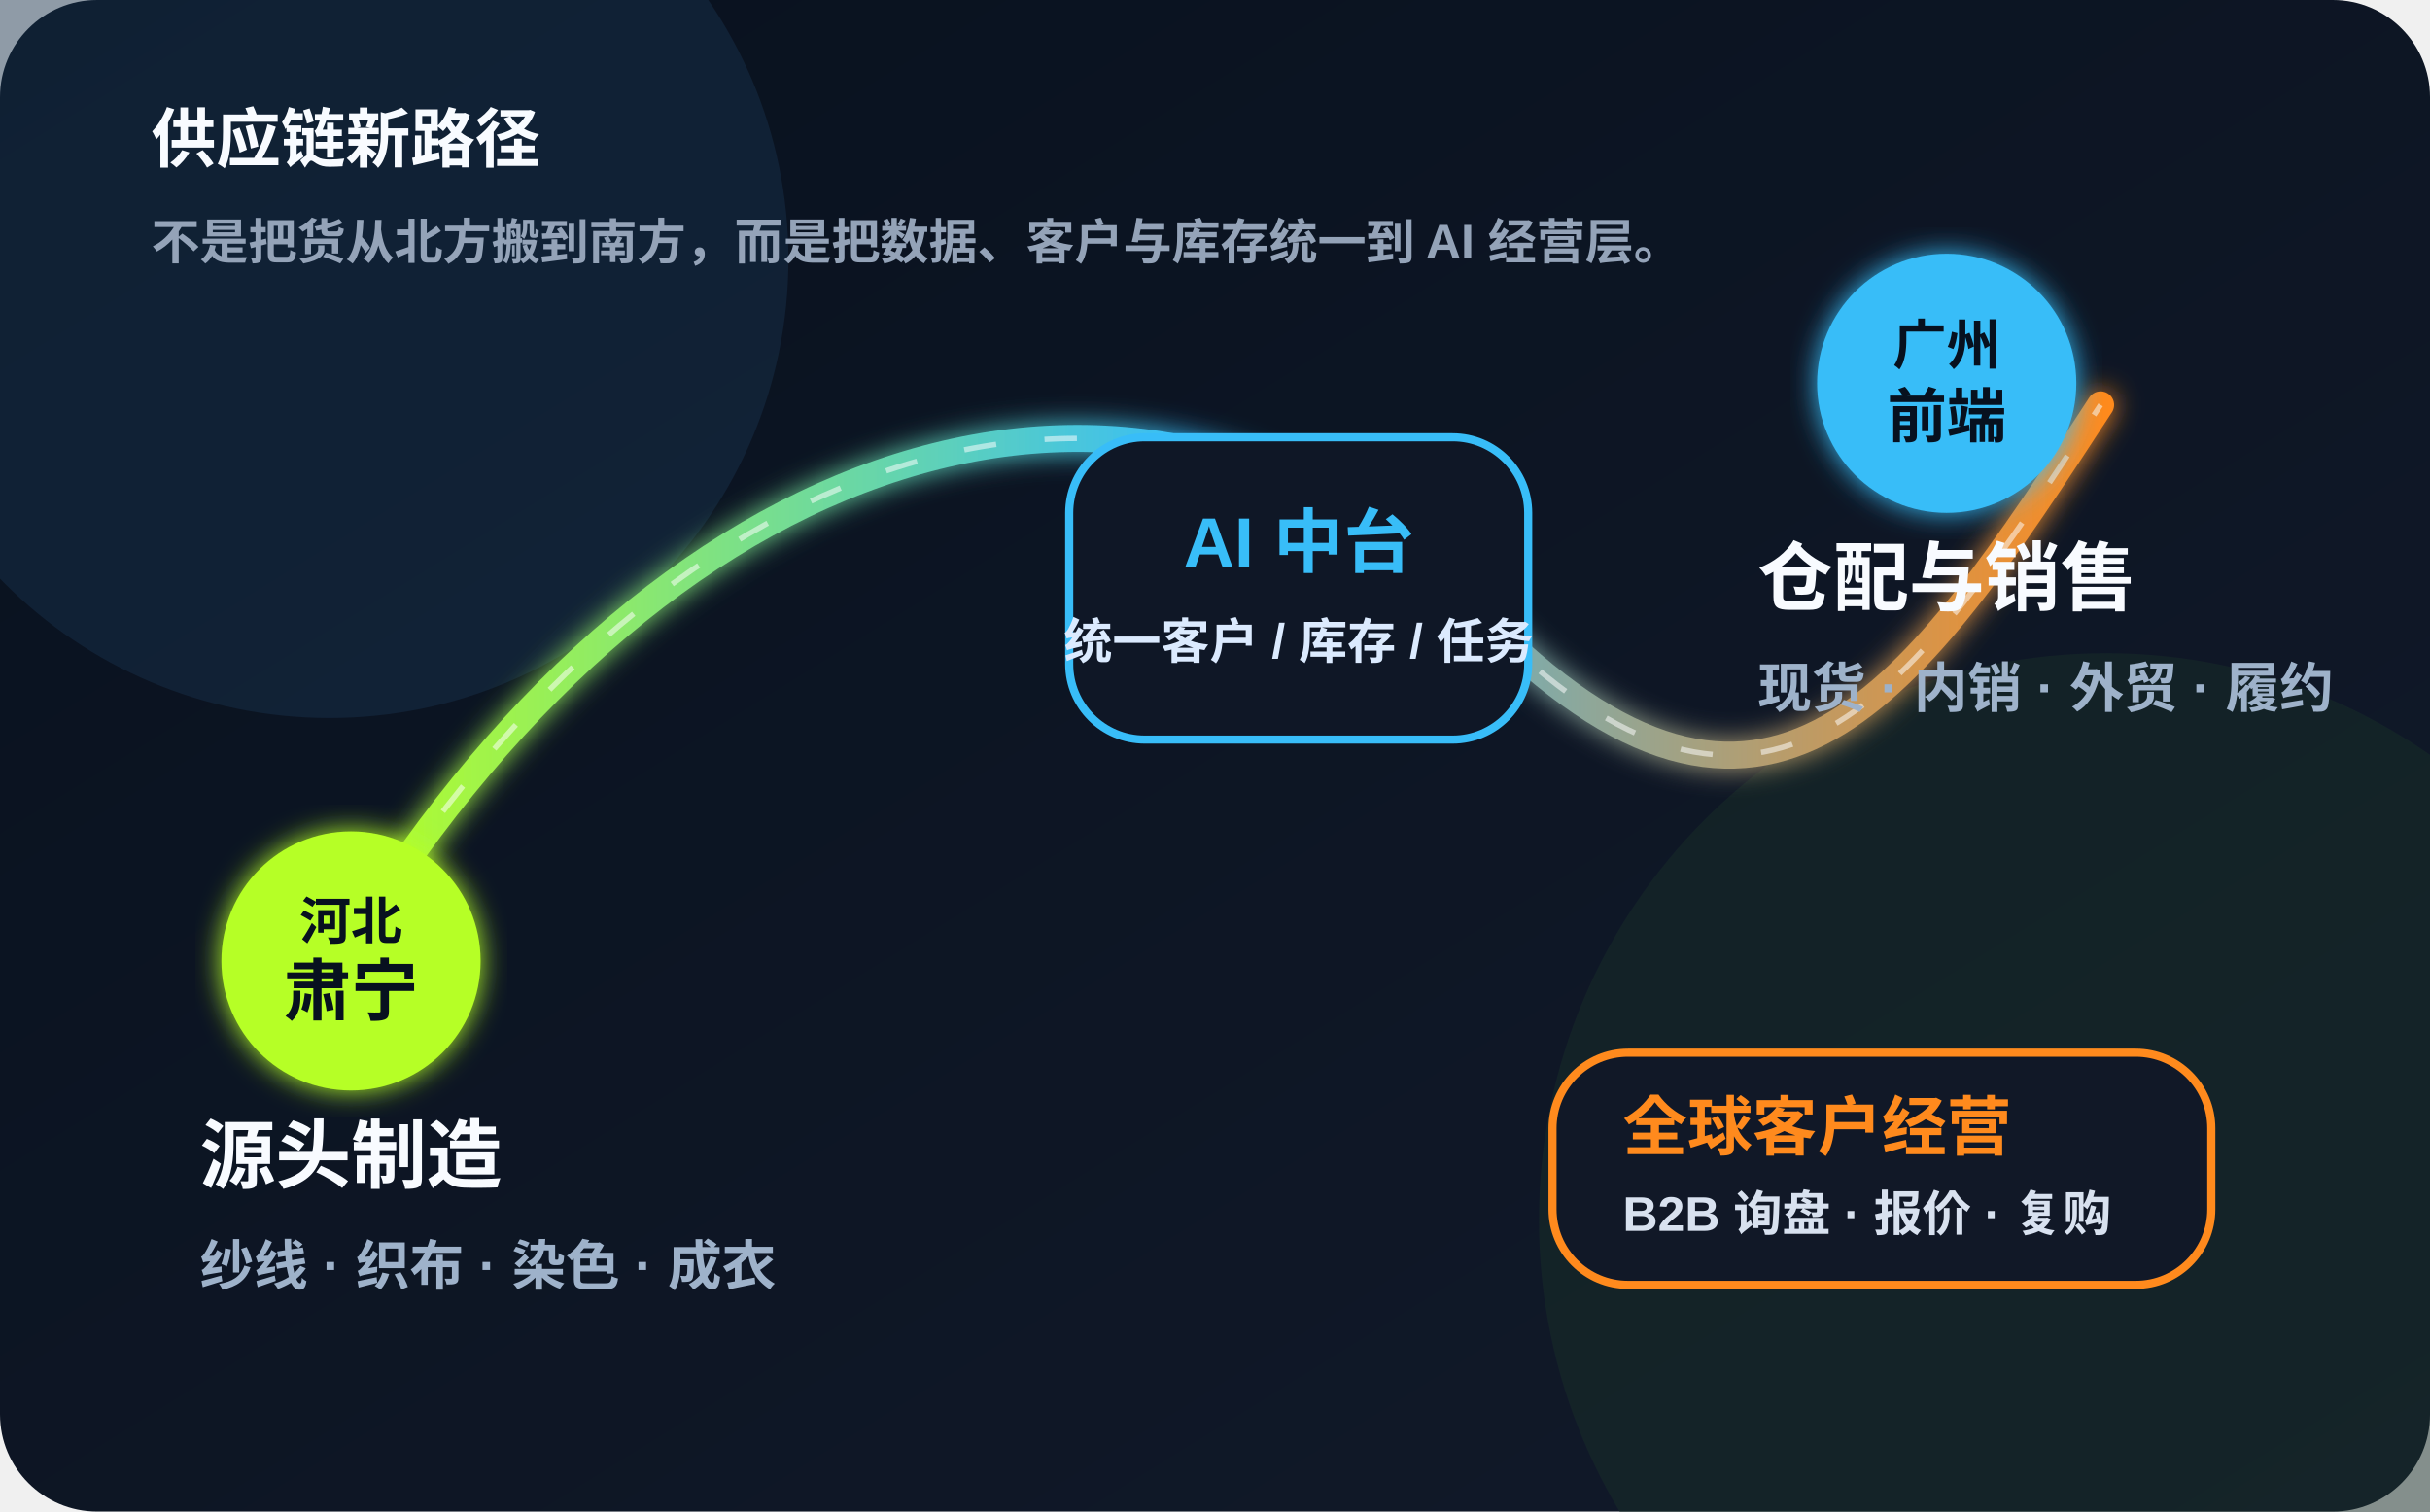
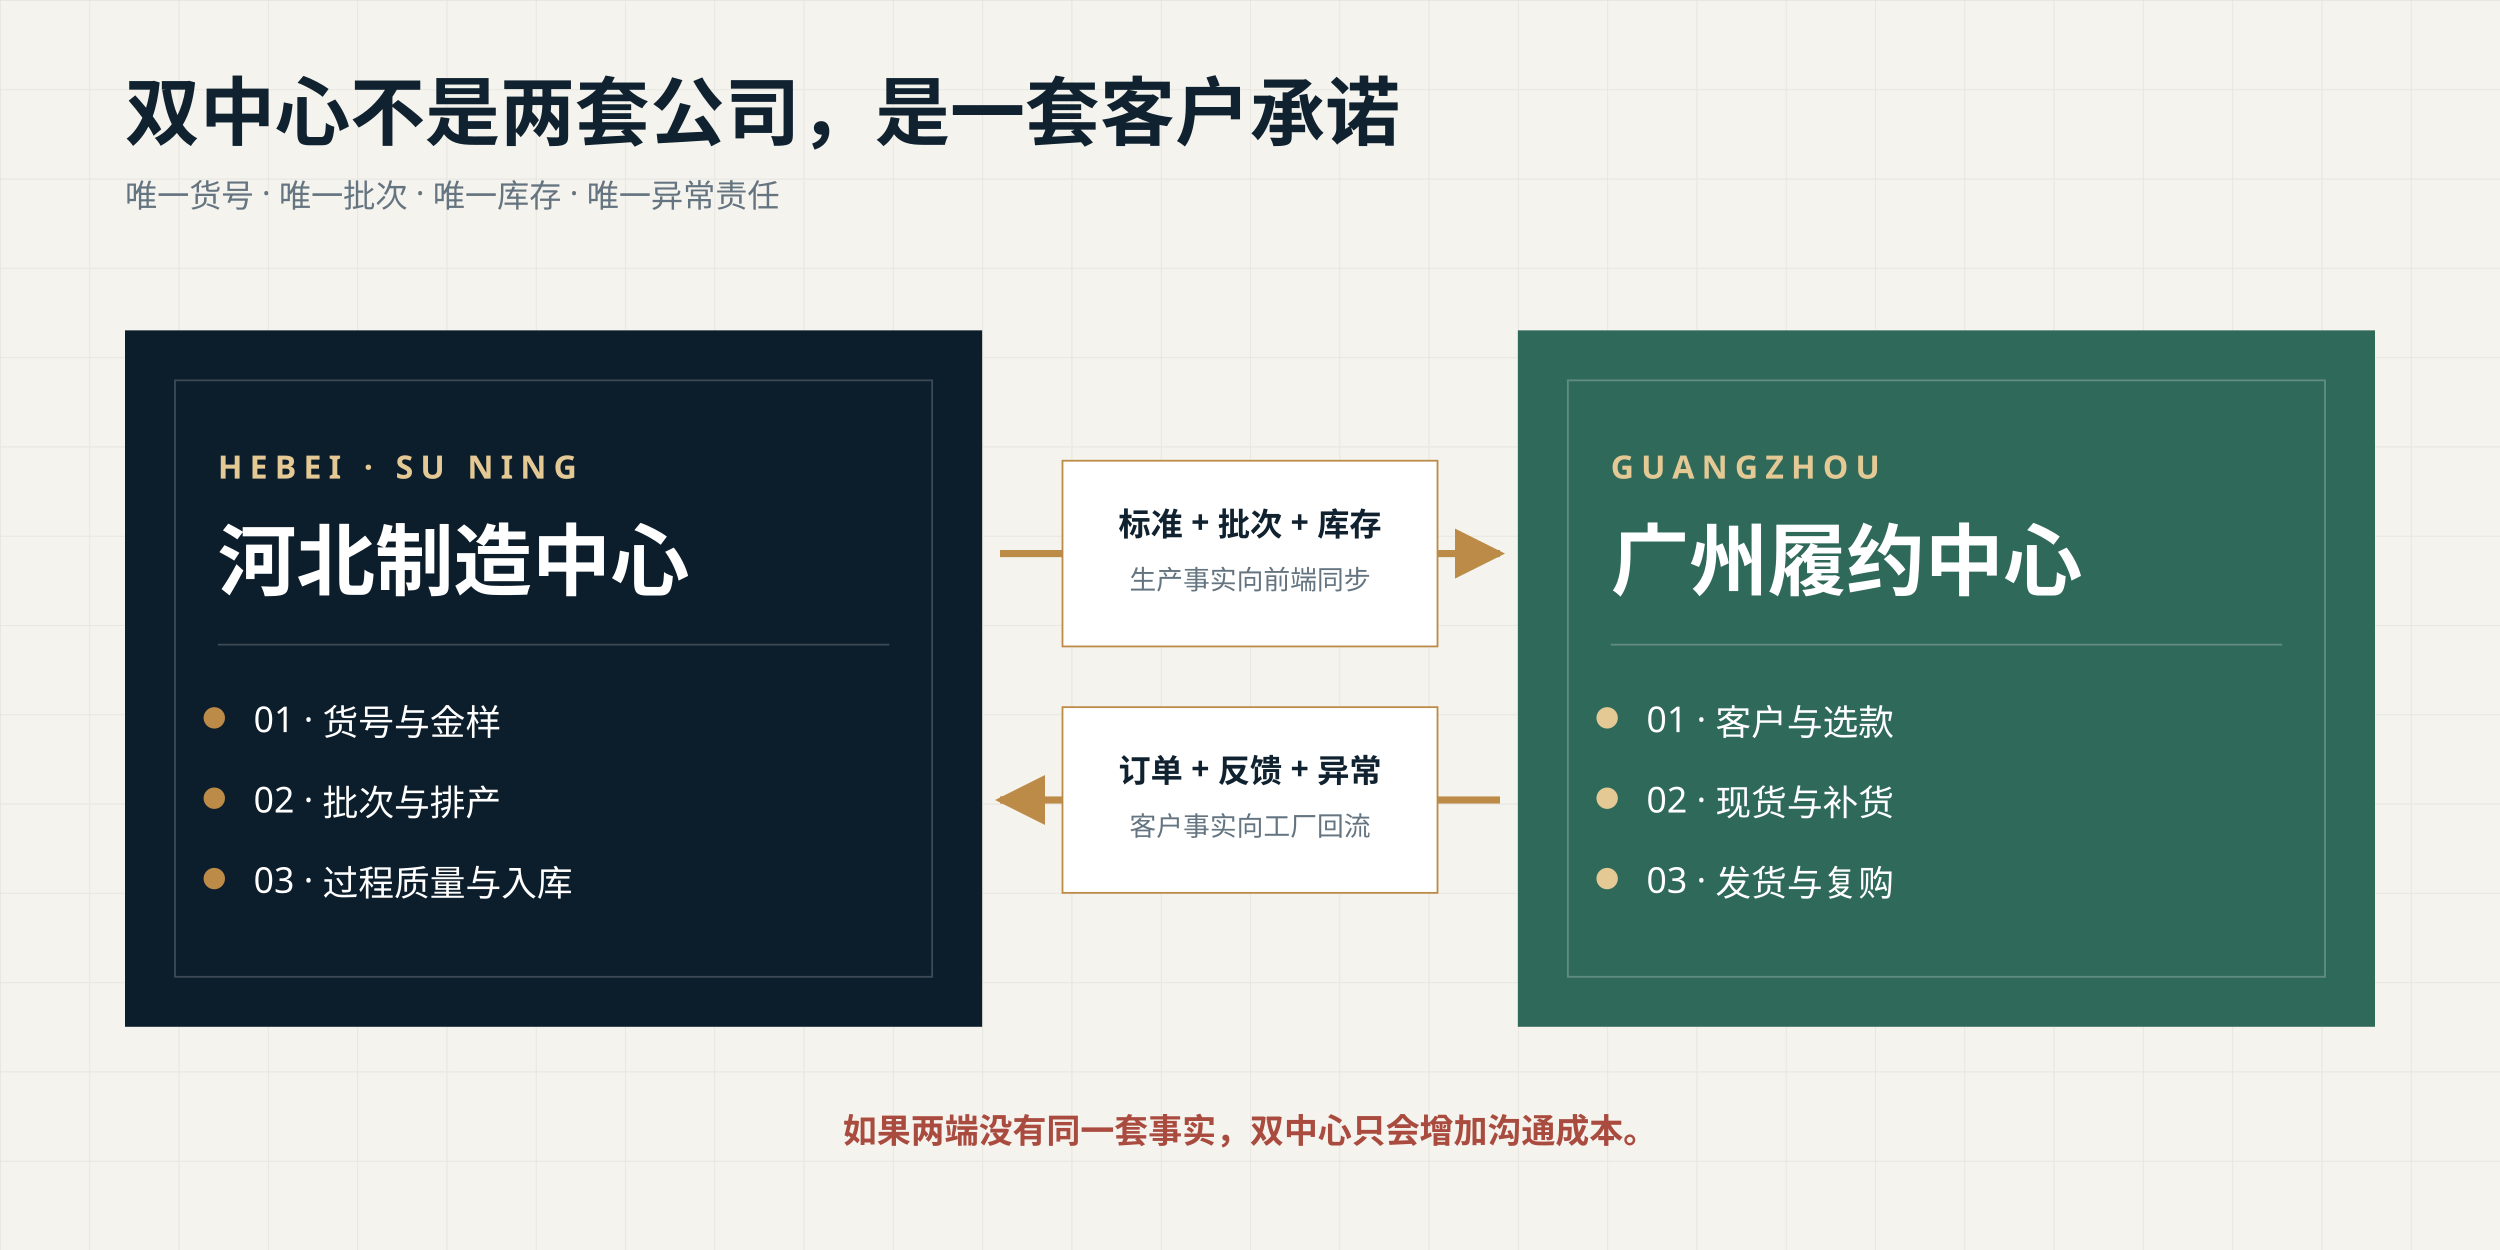
- <svg xmlns="http://www.w3.org/2000/svg" width="900" height="560" viewBox="0 0 900 560" role="img" aria-labelledby="title desc">
+ <svg xmlns="http://www.w3.org/2000/svg" width="1400" height="700" viewBox="0 0 1400 700" role="img" aria-labelledby="title desc">
  <defs>
-     <linearGradient id="bg" x1="0" x2="1" y1="0" y2="1">
-       <stop offset="0%" stop-color="#08111e" />
-       <stop offset="100%" stop-color="#121a2a" />
-     </linearGradient>
-     <linearGradient id="route" x1="0" x2="1" y1="0" y2="0">
-       <stop offset="0%" stop-color="#b6ff25" />
-       <stop offset="48%" stop-color="#38bdf8" />
-       <stop offset="100%" stop-color="#ff8a1d" />
-     </linearGradient>
-     <filter id="glow">
-       <feGaussianBlur stdDeviation="5" result="blur" />
-       <feMerge>
-         <feMergeNode in="blur" />
-         <feMergeNode in="SourceGraphic" />
-       </feMerge>
-     </filter>
+     <pattern id="grid" width="50" height="50" patternUnits="userSpaceOnUse">
+       <path d="M50 0H0V50" fill="none" stroke="#102230" stroke-opacity=".07" />
+     </pattern>
+     <marker id="arrow" viewBox="0 0 10 10" refX="9" refY="5" markerWidth="7" markerHeight="7" orient="auto-start-reverse">
+       <path d="M0 0 10 5 0 10z" fill="#bb8b47" />
+     </marker>
  </defs>
-   <rect width="900" height="560" rx="36" fill="url(#bg)" />
-   <circle cx="122" cy="96" r="170" fill="#18324e" opacity=".45" />
-   <circle cx="780" cy="452" r="210" fill="#172d28" opacity=".5" />
-   <path d="M130 350 C250 155 430 108 548 228 C655 337 709 256 778 150" fill="none" stroke="url(#route)" stroke-width="10" stroke-linecap="round" filter="url(#glow)" />
-   <path d="M130 350 C250 155 430 108 548 228 C655 337 709 256 778 150" fill="none" stroke="#ffffff" stroke-width="2" stroke-dasharray="12 18" opacity=".52" />
-   <g font-family="PingFang SC, Arial, sans-serif">
-     <g transform="translate(74 300)">
-       <circle cx="56" cy="56" r="48" fill="#b6ff25" filter="url(#glow)" />
-       <text x="56" y="48" font-size="19" font-weight="900" text-anchor="middle" fill="#07111f">河北</text>
-       <text x="56" y="76" font-size="25" font-weight="900" text-anchor="middle" fill="#07111f">肃宁</text>
-       <text x="0" y="138" font-size="28" font-weight="900" fill="#f8fbff">源头制造</text>
-       <text x="0" y="176" font-size="20" font-weight="700" fill="#9eb2ca">纱线 · 织布 · 染色 · 成衣</text>
+   <rect width="1400" height="700" fill="#f5f3ed" />
+   <rect width="1400" height="700" fill="url(#grid)" />
+   <text x="70" y="78" fill="#102230" font-family="Songti SC, STSong, serif" font-size="42" font-weight="700">双中心不是两套公司，是一套客户承诺</text>
+   <text x="70" y="116" fill="#647480" font-family="PingFang SC, Microsoft YaHei, sans-serif" font-size="18">唯一货号 · 唯一批次 · 唯一库存 · 唯一异常责任</text>
+   <g transform="translate(70 185)">
+     <rect width="480" height="390" fill="#0c1d2b" />
+     <rect x="28" y="28" width="424" height="334" fill="none" stroke="#fff" stroke-opacity=".2" />
+     <text x="52" y="83" fill="#e4c995" font-family="PingFang SC, Microsoft YaHei, sans-serif" font-size="18" font-weight="700" letter-spacing="4">HEBEI · SU NING</text>
+     <text x="52" y="145" fill="#fff" font-family="Songti SC, STSong, serif" font-size="44" font-weight="700">河北制造中心</text>
+     <line x1="52" y1="176" x2="428" y2="176" stroke="#fff" stroke-opacity=".2" />
+     <g fill="#fff" font-family="PingFang SC, Microsoft YaHei, sans-serif" font-size="20">
+       <text x="72" y="225">01 · 货号与金样</text>
+       <text x="72" y="270">02 · 批次与排产</text>
+       <text x="72" y="315">03 · 过程质量与入库</text>
    </g>
-     <g transform="translate(396 162)">
-       <rect x="0" y="0" width="170" height="112" rx="28" fill="#0f1726" stroke="#38bdf8" stroke-width="3" />
-       <text x="85" y="48" font-size="26" font-weight="900" text-anchor="middle" fill="#38bdf8">AI 中台</text>
-       <text x="85" y="82" font-size="18" font-weight="700" text-anchor="middle" fill="#dbeafe">统一客户 / 库存 / 任务</text>
+     <circle cx="50" cy="217" r="6" fill="#bb8b47" />
+     <circle cx="50" cy="262" r="6" fill="#bb8b47" />
+     <circle cx="50" cy="307" r="6" fill="#bb8b47" />
+   </g>
+   <g transform="translate(850 185)">
+     <rect width="480" height="390" fill="#2f695a" />
+     <rect x="28" y="28" width="424" height="334" fill="none" stroke="#fff" stroke-opacity=".24" />
+     <text x="52" y="83" fill="#e4c995" font-family="PingFang SC, Microsoft YaHei, sans-serif" font-size="18" font-weight="700" letter-spacing="4">GUANGZHOU</text>
+     <text x="52" y="145" fill="#fff" font-family="Songti SC, STSong, serif" font-size="44" font-weight="700">广州履约中心</text>
+     <line x1="52" y1="176" x2="428" y2="176" stroke="#fff" stroke-opacity=".24" />
+     <g fill="#fff" font-family="PingFang SC, Microsoft YaHei, sans-serif" font-size="20">
+       <text x="72" y="225">01 · 客户与选款</text>
+       <text x="72" y="270">02 · 现货与补货</text>
+       <text x="72" y="315">03 · 发货与复购</text>
    </g>
-     <g transform="translate(665 86)">
-       <circle cx="56" cy="56" r="48" fill="#38bdf8" filter="url(#glow)" />
-       <text x="56" y="49" font-size="20" font-weight="900" text-anchor="middle" fill="#07111f">广州</text>
-       <text x="56" y="76" font-size="22" font-weight="900" text-anchor="middle" fill="#07111f">前端</text>
-       <text x="-14" y="138" font-size="28" font-weight="900" fill="#f8fbff">仓配与销售</text>
-       <text x="-14" y="176" font-size="20" font-weight="700" fill="#9eb2ca">现货 · 内销 · 外贸 · 履约</text>
-     </g>
-     <g transform="translate(575 390)">
-       <rect x="0" y="0" width="244" height="86" rx="28" fill="#111827" stroke="#ff8a1d" stroke-width="3" />
-       <text x="26" y="36" font-size="24" font-weight="900" fill="#ff8a1d">全球客户经营</text>
-       <text x="26" y="66" font-size="18" font-weight="700" fill="#d8e1ef">B2B 询盘 · 报价 · 复购</text>
-     </g>
-     <text x="56" y="60" font-size="24" font-weight="900" fill="#f8fbff">供应链新路径</text>
-     <text x="56" y="96" font-size="18" font-weight="700" fill="#94a3b8">不是把货从北方搬到南方，而是把数据、客户与库存统一到 AI 经营层。</text>
+     <circle cx="50" cy="217" r="6" fill="#e4c995" />
+     <circle cx="50" cy="262" r="6" fill="#e4c995" />
+     <circle cx="50" cy="307" r="6" fill="#e4c995" />
  </g>
+   <path d="M560 310H840" fill="none" stroke="#bb8b47" stroke-width="4" marker-end="url(#arrow)" />
+   <path d="M840 448H560" fill="none" stroke="#bb8b47" stroke-width="4" marker-end="url(#arrow)" />
+   <g transform="translate(595 258)">
+     <rect width="210" height="104" fill="#fff" stroke="#bb8b47" />
+     <text x="105" y="42" text-anchor="middle" fill="#102230" font-family="PingFang SC, Microsoft YaHei, sans-serif" font-size="18" font-weight="700">标准 + 批次 + 库存</text>
+     <text x="105" y="72" text-anchor="middle" fill="#647480" font-family="PingFang SC, Microsoft YaHei, sans-serif" font-size="15">生产事实向前端同步</text>
+   </g>
+   <g transform="translate(595 396)">
+     <rect width="210" height="104" fill="#fff" stroke="#bb8b47" />
+     <text x="105" y="42" text-anchor="middle" fill="#102230" font-family="PingFang SC, Microsoft YaHei, sans-serif" font-size="18" font-weight="700">订单 + 反馈 + 异常</text>
+     <text x="105" y="72" text-anchor="middle" fill="#647480" font-family="PingFang SC, Microsoft YaHei, sans-serif" font-size="15">客户事实向工厂回流</text>
+   </g>
+   <text x="700" y="640" text-anchor="middle" fill="#aa4b3f" font-family="PingFang SC, Microsoft YaHei, sans-serif" font-size="19" font-weight="700">如果两端没有同一套事实，双中心只会增加沟通成本。</text>
</svg>
